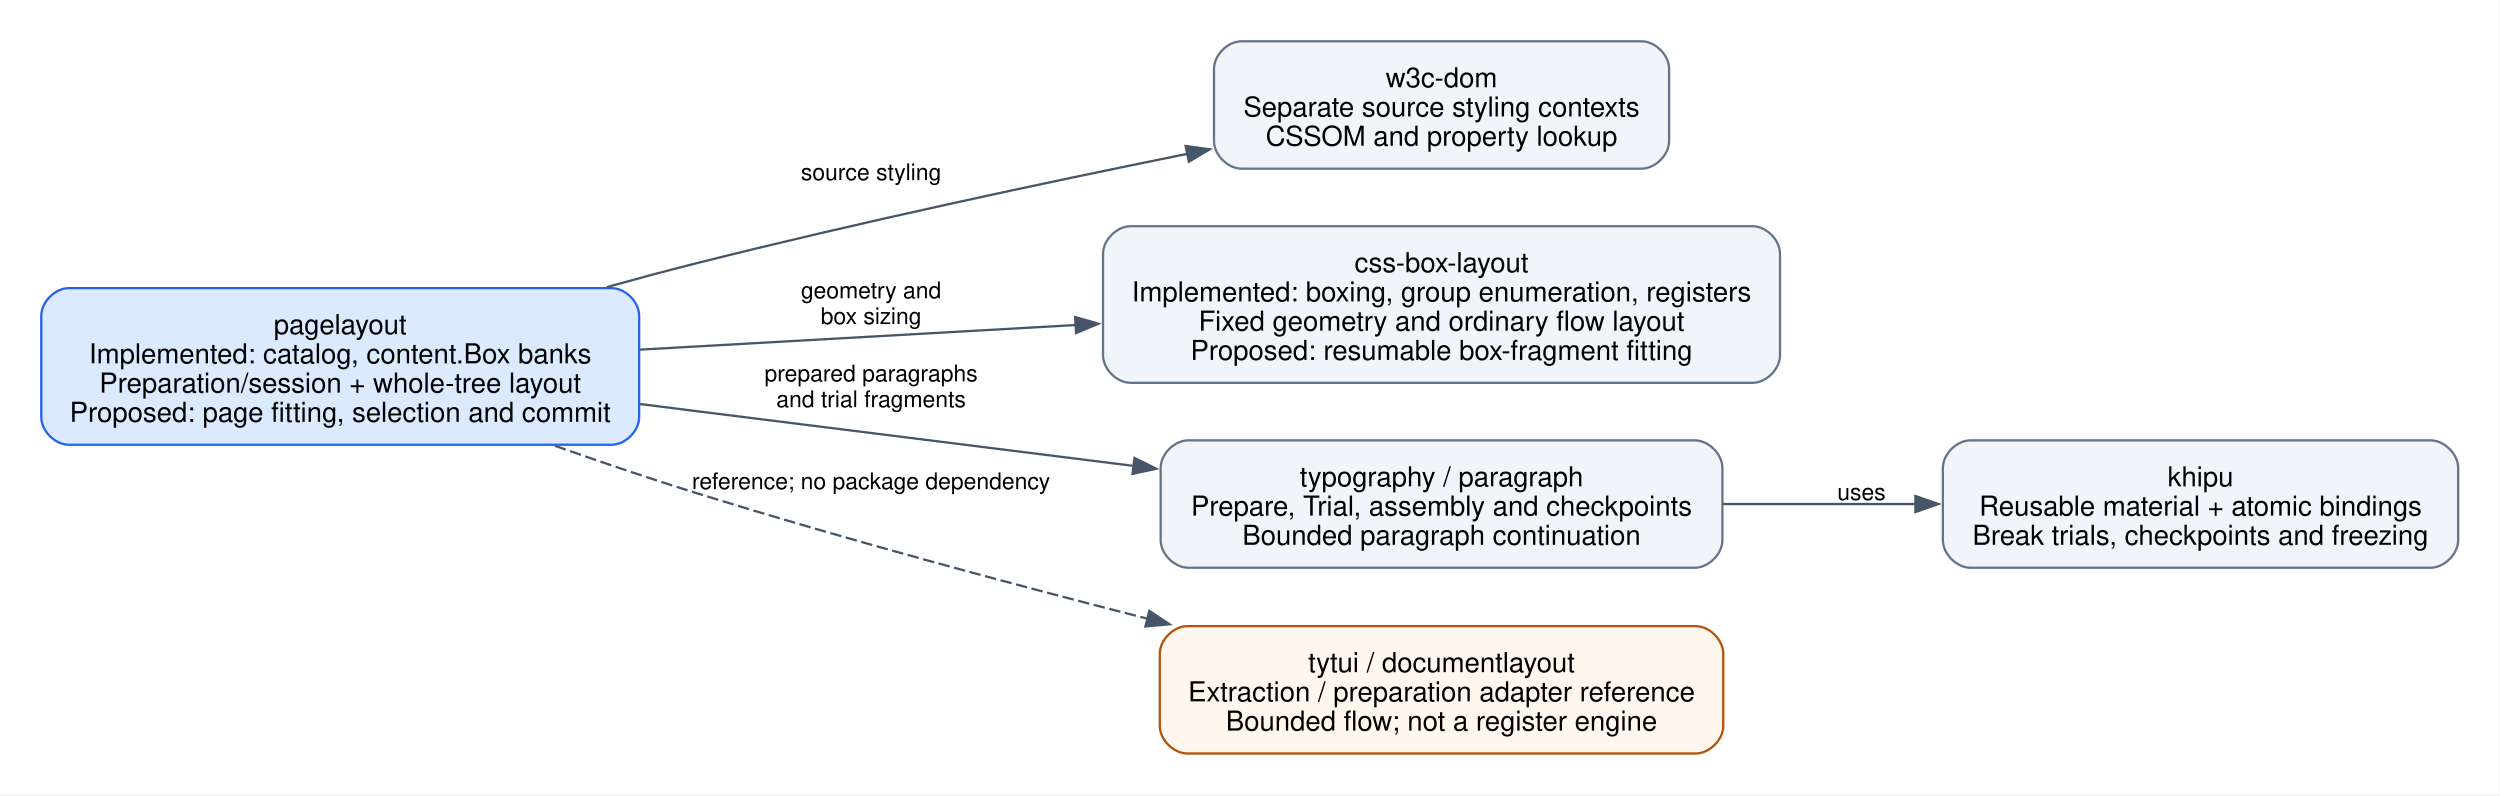
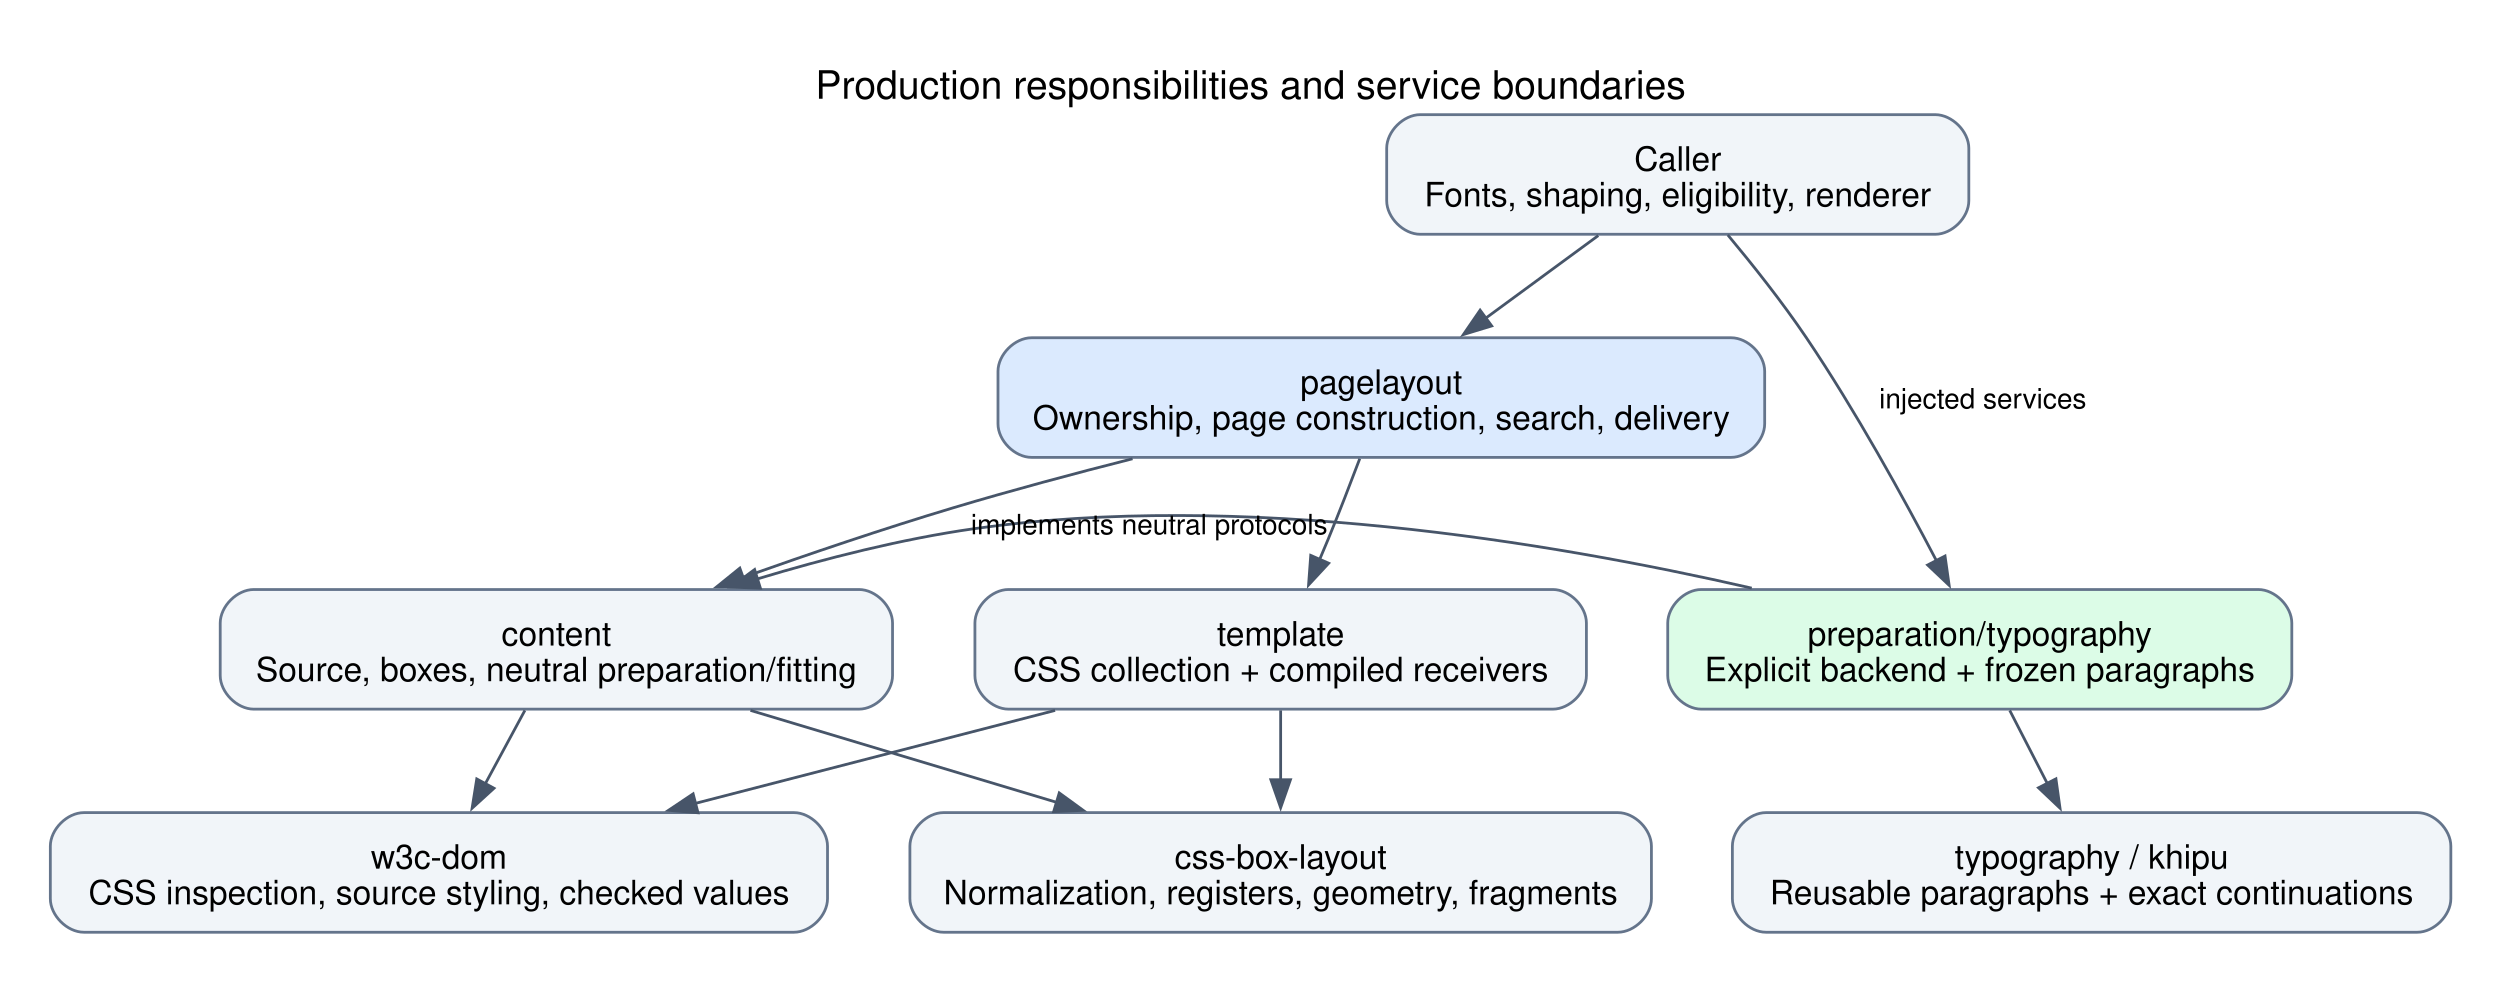
- <svg xmlns="http://www.w3.org/2000/svg" width="1090pt" height="347pt" viewBox="0.00 0.00 1090.00 347.00">
-   <g id="graph0" class="graph" transform="scale(1 1) rotate(0) translate(18 328.53)">
-     <polygon fill="white" stroke="none" points="-18,18 -18,-328.53 1071.76,-328.53 1071.76,18 -18,18" />
+ <svg xmlns="http://www.w3.org/2000/svg" width="894pt" height="351pt" viewBox="0.00 0.00 894.00 351.00">
+   <g id="graph0" class="graph" transform="scale(1 1) rotate(0) translate(18 333.37)">
+     <polygon fill="white" stroke="none" points="-18,18 -18,-333.37 876.42,-333.37 876.42,18 -18,18" />
+     <text xml:space="preserve" text-anchor="middle" x="429.21" y="-298.07" font-family="Helvetica,sans-Serif" font-size="14.00">Production responsibilities and service boundaries</text>
    <g id="node1" class="node">
-       <path fill="#dbeafe" stroke="#2563eb" d="M248.67,-202.9C248.67,-202.9 12,-202.9 12,-202.9 6,-202.9 0,-196.9 0,-190.9 0,-190.9 0,-146.62 0,-146.62 0,-140.62 6,-134.62 12,-134.62 12,-134.62 248.67,-134.62 248.67,-134.62 254.67,-134.62 260.67,-140.62 260.67,-146.62 260.67,-146.62 260.67,-190.9 260.67,-190.9 260.67,-196.9 254.67,-202.9 248.67,-202.9" />
-       <text xml:space="preserve" text-anchor="middle" x="130.33" y="-182.86" font-family="Helvetica,sans-Serif" font-size="12.00">pagelayout</text>
-       <text xml:space="preserve" text-anchor="middle" x="130.33" y="-170.11" font-family="Helvetica,sans-Serif" font-size="12.00">Implemented: catalog, content.Box banks</text>
-       <text xml:space="preserve" text-anchor="middle" x="130.33" y="-157.36" font-family="Helvetica,sans-Serif" font-size="12.00">Preparation/session + whole-tree layout</text>
-       <text xml:space="preserve" text-anchor="middle" x="130.33" y="-144.61" font-family="Helvetica,sans-Serif" font-size="12.00">Proposed: page fitting, selection and commit</text>
+       <path fill="#f1f5f9" stroke="#64748b" d="M674.05,-292.37C674.05,-292.37 489.88,-292.37 489.88,-292.37 483.88,-292.37 477.88,-286.37 477.88,-280.37 477.88,-280.37 477.88,-261.59 477.88,-261.59 477.88,-255.59 483.88,-249.59 489.88,-249.59 489.88,-249.59 674.05,-249.59 674.05,-249.59 680.05,-249.59 686.05,-255.59 686.05,-261.59 686.05,-261.59 686.05,-280.37 686.05,-280.37 686.05,-286.37 680.05,-292.37 674.05,-292.37" />
+       <text xml:space="preserve" text-anchor="middle" x="581.96" y="-272.33" font-family="Helvetica,sans-Serif" font-size="12.00">Caller</text>
+       <text xml:space="preserve" text-anchor="middle" x="581.96" y="-259.58" font-family="Helvetica,sans-Serif" font-size="12.00">Fonts, shaping, eligibility, renderer</text>
    </g>
    <g id="node2" class="node">
-       <path fill="#f1f5f9" stroke="#64748b" d="M697.72,-310.53C697.72,-310.53 523.3,-310.53 523.3,-310.53 517.3,-310.53 511.3,-304.53 511.3,-298.53 511.3,-298.53 511.3,-267 511.3,-267 511.3,-261 517.3,-255 523.3,-255 523.3,-255 697.72,-255 697.72,-255 703.72,-255 709.72,-261 709.72,-267 709.72,-267 709.72,-298.53 709.72,-298.53 709.72,-304.53 703.72,-310.53 697.72,-310.53" />
-       <text xml:space="preserve" text-anchor="middle" x="610.5" y="-290.49" font-family="Helvetica,sans-Serif" font-size="12.00">w3c-dom</text>
-       <text xml:space="preserve" text-anchor="middle" x="610.5" y="-277.74" font-family="Helvetica,sans-Serif" font-size="12.00">Separate source styling contexts</text>
-       <text xml:space="preserve" text-anchor="middle" x="610.5" y="-264.99" font-family="Helvetica,sans-Serif" font-size="12.00">CSSOM and property lookup</text>
+       <path fill="#dbeafe" stroke="#64748b" d="M601.05,-212.59C601.05,-212.59 350.88,-212.59 350.88,-212.59 344.88,-212.59 338.88,-206.59 338.88,-200.59 338.88,-200.59 338.88,-181.81 338.88,-181.81 338.88,-175.81 344.88,-169.81 350.88,-169.81 350.88,-169.81 601.05,-169.81 601.05,-169.81 607.05,-169.81 613.05,-175.81 613.05,-181.81 613.05,-181.81 613.05,-200.59 613.05,-200.59 613.05,-206.59 607.05,-212.59 601.05,-212.59" />
+       <text xml:space="preserve" text-anchor="middle" x="475.96" y="-192.55" font-family="Helvetica,sans-Serif" font-size="12.00">pagelayout</text>
+       <text xml:space="preserve" text-anchor="middle" x="475.96" y="-179.8" font-family="Helvetica,sans-Serif" font-size="12.00">Ownership, page construction, search, delivery</text>
    </g>
    <g id="edge1" class="edge">
-       <path fill="none" stroke="#475569" d="M246.54,-203.36C259.7,-207.02 272.95,-210.56 285.67,-213.76 356.53,-231.62 436.86,-248.75 499.79,-261.48" />
-       <polygon fill="#475569" stroke="#475569" points="498.95,-264.88 509.45,-263.43 500.34,-258.02 498.95,-264.88" />
-       <text xml:space="preserve" text-anchor="middle" x="361.79" y="-249.99" font-family="Helvetica,sans-Serif" font-size="10.00">source styling</text>
+       <path fill="none" stroke="#475569" d="M553.55,-249.14C541.1,-240 526.31,-229.15 513.01,-219.38" />
+       <polygon fill="#475569" stroke="#475569" points="515.43,-216.82 505.3,-213.73 511.29,-222.46 515.43,-216.82" />
+     </g>
+     <g id="node5" class="node">
+       <path fill="#dcfce7" stroke="#64748b" d="M789.55,-122.56C789.55,-122.56 590.38,-122.56 590.38,-122.56 584.38,-122.56 578.38,-116.56 578.38,-110.56 578.38,-110.56 578.38,-91.78 578.38,-91.78 578.38,-85.78 584.38,-79.78 590.38,-79.78 590.38,-79.78 789.55,-79.78 789.55,-79.78 795.55,-79.78 801.55,-85.78 801.55,-91.78 801.55,-91.78 801.55,-110.56 801.55,-110.56 801.55,-116.56 795.55,-122.56 789.55,-122.56" />
+       <text xml:space="preserve" text-anchor="middle" x="689.96" y="-102.52" font-family="Helvetica,sans-Serif" font-size="12.00">preparation/typography</text>
+       <text xml:space="preserve" text-anchor="middle" x="689.96" y="-89.77" font-family="Helvetica,sans-Serif" font-size="12.00">Explicit backend + frozen paragraphs</text>
+     </g>
+     <g id="edge2" class="edge">
+       <path fill="none" stroke="#475569" d="M599.86,-249.35C608.75,-238.7 619.39,-225.29 627.96,-212.59 645.48,-186.63 662.7,-155.38 674.53,-132.75" />
+       <polygon fill="#475569" stroke="#475569" points="677.54,-134.54 679.02,-124.05 671.32,-131.33 677.54,-134.54" />
+       <text xml:space="preserve" text-anchor="middle" x="691.04" y="-187.32" font-family="Helvetica,sans-Serif" font-size="10.00">injected services</text>
    </g>
    <g id="node3" class="node">
-       <path fill="#f1f5f9" stroke="#64748b" d="M746.09,-229.9C746.09,-229.9 474.92,-229.9 474.92,-229.9 468.92,-229.9 462.92,-223.9 462.92,-217.9 462.92,-217.9 462.92,-173.62 462.92,-173.62 462.92,-167.62 468.92,-161.62 474.92,-161.62 474.92,-161.62 746.09,-161.62 746.09,-161.62 752.09,-161.62 758.09,-167.62 758.09,-173.62 758.09,-173.62 758.09,-217.9 758.09,-217.9 758.09,-223.9 752.09,-229.9 746.09,-229.9" />
-       <text xml:space="preserve" text-anchor="middle" x="610.5" y="-209.86" font-family="Helvetica,sans-Serif" font-size="12.00">css-box-layout</text>
-       <text xml:space="preserve" text-anchor="middle" x="610.5" y="-197.11" font-family="Helvetica,sans-Serif" font-size="12.00">Implemented: boxing, group enumeration, registers</text>
-       <text xml:space="preserve" text-anchor="middle" x="610.5" y="-184.36" font-family="Helvetica,sans-Serif" font-size="12.00">Fixed geometry and ordinary flow layout</text>
-       <text xml:space="preserve" text-anchor="middle" x="610.5" y="-171.61" font-family="Helvetica,sans-Serif" font-size="12.00">Proposed: resumable box-fragment fitting</text>
+       <path fill="#f1f5f9" stroke="#64748b" d="M289.17,-122.56C289.17,-122.56 72.75,-122.56 72.75,-122.56 66.75,-122.56 60.75,-116.56 60.75,-110.56 60.75,-110.56 60.75,-91.78 60.75,-91.78 60.75,-85.78 66.75,-79.78 72.75,-79.78 72.75,-79.78 289.17,-79.78 289.17,-79.78 295.17,-79.78 301.17,-85.78 301.17,-91.78 301.17,-91.78 301.17,-110.56 301.17,-110.56 301.17,-116.56 295.17,-122.56 289.17,-122.56" />
+       <text xml:space="preserve" text-anchor="middle" x="180.96" y="-102.52" font-family="Helvetica,sans-Serif" font-size="12.00">content</text>
+       <text xml:space="preserve" text-anchor="middle" x="180.96" y="-89.77" font-family="Helvetica,sans-Serif" font-size="12.00">Source, boxes, neutral preparation/fitting</text>
    </g>
-     <g id="edge2" class="edge">
-       <path fill="none" stroke="#475569" d="M261.05,-176.09C319.63,-179.4 389.38,-183.34 451.03,-186.82" />
-       <polygon fill="#475569" stroke="#475569" points="450.75,-190.31 460.93,-187.38 451.15,-183.32 450.75,-190.31" />
-       <text xml:space="preserve" text-anchor="middle" x="361.79" y="-198.48" font-family="Helvetica,sans-Serif" font-size="10.00">geometry and</text>
-       <text xml:space="preserve" text-anchor="middle" x="361.79" y="-187.23" font-family="Helvetica,sans-Serif" font-size="10.00">box sizing</text>
+     <g id="edge3" class="edge">
+       <path fill="none" stroke="#475569" d="M387,-169.32C365.9,-163.97 343.55,-157.98 322.96,-151.81 298.12,-144.37 271.19,-135.23 247.52,-126.83" />
+       <polygon fill="#475569" stroke="#475569" points="248.92,-123.62 238.32,-123.55 246.56,-130.21 248.92,-123.62" />
    </g>
    <g id="node4" class="node">
-       <path fill="#f1f5f9" stroke="#64748b" d="M720.97,-136.53C720.97,-136.53 500.05,-136.53 500.05,-136.53 494.05,-136.53 488.05,-130.53 488.05,-124.53 488.05,-124.53 488.05,-93 488.05,-93 488.05,-87 494.05,-81 500.05,-81 500.05,-81 720.97,-81 720.97,-81 726.97,-81 732.97,-87 732.97,-93 732.97,-93 732.97,-124.53 732.97,-124.53 732.97,-130.53 726.97,-136.53 720.97,-136.53" />
-       <text xml:space="preserve" text-anchor="middle" x="610.5" y="-116.49" font-family="Helvetica,sans-Serif" font-size="12.00">typography / paragraph</text>
-       <text xml:space="preserve" text-anchor="middle" x="610.5" y="-103.74" font-family="Helvetica,sans-Serif" font-size="12.00">Prepare, Trial, assembly and checkpoints</text>
-       <text xml:space="preserve" text-anchor="middle" x="610.5" y="-90.99" font-family="Helvetica,sans-Serif" font-size="12.00">Bounded paragraph continuation</text>
+       <path fill="#f1f5f9" stroke="#64748b" d="M537.3,-122.56C537.3,-122.56 342.63,-122.56 342.63,-122.56 336.63,-122.56 330.63,-116.56 330.63,-110.56 330.63,-110.56 330.63,-91.78 330.63,-91.78 330.63,-85.78 336.63,-79.78 342.63,-79.78 342.63,-79.78 537.3,-79.78 537.3,-79.78 543.3,-79.78 549.3,-85.78 549.3,-91.78 549.3,-91.78 549.3,-110.56 549.3,-110.56 549.3,-116.56 543.3,-122.56 537.3,-122.56" />
+       <text xml:space="preserve" text-anchor="middle" x="439.96" y="-102.52" font-family="Helvetica,sans-Serif" font-size="12.00">template</text>
+       <text xml:space="preserve" text-anchor="middle" x="439.96" y="-89.77" font-family="Helvetica,sans-Serif" font-size="12.00">CSS collection + compiled receivers</text>
    </g>
-     <g id="edge3" class="edge">
-       <path fill="none" stroke="#475569" d="M261.01,-152.37C269.36,-151.32 277.63,-150.28 285.67,-149.26 348.39,-141.38 417.94,-132.68 476.46,-125.37" />
-       <polygon fill="#475569" stroke="#475569" points="476.64,-128.87 486.13,-124.16 475.77,-121.92 476.64,-128.87" />
-       <text xml:space="preserve" text-anchor="middle" x="361.79" y="-162.26" font-family="Helvetica,sans-Serif" font-size="10.00">prepared paragraphs</text>
-       <text xml:space="preserve" text-anchor="middle" x="361.79" y="-151.01" font-family="Helvetica,sans-Serif" font-size="10.00">and trial fragments</text>
+     <g id="edge4" class="edge">
+       <path fill="none" stroke="#475569" d="M468.25,-169.34C464.88,-160.43 460.83,-149.94 456.96,-140.56 455.99,-138.21 454.97,-135.78 453.92,-133.34" />
+       <polygon fill="#475569" stroke="#475569" points="457.14,-131.96 449.94,-124.19 450.72,-134.76 457.14,-131.96" />
    </g>
    <g id="node6" class="node">
-       <path fill="#fff7ed" stroke="#b45309" d="M721.34,-55.53C721.34,-55.53 499.67,-55.53 499.67,-55.53 493.67,-55.53 487.67,-49.53 487.67,-43.53 487.67,-43.53 487.67,-12 487.67,-12 487.67,-6 493.67,0 499.67,0 499.67,0 721.34,0 721.34,0 727.34,0 733.34,-6 733.34,-12 733.34,-12 733.34,-43.53 733.34,-43.53 733.34,-49.53 727.34,-55.53 721.34,-55.53" />
-       <text xml:space="preserve" text-anchor="middle" x="610.5" y="-35.49" font-family="Helvetica,sans-Serif" font-size="12.00">tytui / documentlayout</text>
-       <text xml:space="preserve" text-anchor="middle" x="610.5" y="-22.74" font-family="Helvetica,sans-Serif" font-size="12.00">Extraction / preparation adapter reference</text>
-       <text xml:space="preserve" text-anchor="middle" x="610.5" y="-9.99" font-family="Helvetica,sans-Serif" font-size="12.00">Bounded flow; not a register engine</text>
+       <path fill="#f1f5f9" stroke="#64748b" d="M560.55,-42.78C560.55,-42.78 319.38,-42.78 319.38,-42.78 313.38,-42.78 307.38,-36.78 307.38,-30.78 307.38,-30.78 307.38,-12 307.38,-12 307.38,-6 313.38,0 319.38,0 319.38,0 560.55,0 560.55,0 566.55,0 572.55,-6 572.55,-12 572.55,-12 572.55,-30.78 572.55,-30.78 572.55,-36.78 566.55,-42.78 560.55,-42.78" />
+       <text xml:space="preserve" text-anchor="middle" x="439.96" y="-22.74" font-family="Helvetica,sans-Serif" font-size="12.00">css-box-layout</text>
+       <text xml:space="preserve" text-anchor="middle" x="439.96" y="-9.99" font-family="Helvetica,sans-Serif" font-size="12.00">Normalization, registers, geometry, fragments</text>
+     </g>
+     <g id="edge7" class="edge">
+       <path fill="none" stroke="#475569" d="M250.37,-79.33C284.18,-69.17 325.02,-56.91 360.12,-46.37" />
+       <polygon fill="#475569" stroke="#475569" points="360.79,-49.82 369.36,-43.59 358.78,-43.12 360.79,-49.82" />
+     </g>
+     <g id="node7" class="node">
+       <path fill="#f1f5f9" stroke="#64748b" d="M265.92,-42.78C265.92,-42.78 12,-42.78 12,-42.78 6,-42.78 0,-36.78 0,-30.78 0,-30.78 0,-12 0,-12 0,-6 6,0 12,0 12,0 265.92,0 265.92,0 271.92,0 277.92,-6 277.92,-12 277.92,-12 277.92,-30.78 277.92,-30.78 277.92,-36.78 271.92,-42.78 265.92,-42.78" />
+       <text xml:space="preserve" text-anchor="middle" x="138.96" y="-22.74" font-family="Helvetica,sans-Serif" font-size="12.00">w3c-dom</text>
+       <text xml:space="preserve" text-anchor="middle" x="138.96" y="-9.99" font-family="Helvetica,sans-Serif" font-size="12.00">CSS inspection, source styling, checked values</text>
+     </g>
+     <g id="edge8" class="edge">
+       <path fill="none" stroke="#475569" d="M169.7,-79.33C165.34,-71.24 160.25,-61.82 155.48,-52.99" />
+       <polygon fill="#475569" stroke="#475569" points="158.65,-51.49 150.82,-44.35 152.49,-54.82 158.65,-51.49" />
+     </g>
+     <g id="edge9" class="edge">
+       <path fill="none" stroke="#475569" d="M439.96,-79.33C439.96,-71.68 439.96,-62.84 439.96,-54.44" />
+       <polygon fill="#475569" stroke="#475569" points="443.46,-54.53 439.96,-44.53 436.46,-54.54 443.46,-54.53" />
+     </g>
+     <g id="edge10" class="edge">
+       <path fill="none" stroke="#475569" d="M359.3,-79.33C319.66,-69.08 271.71,-56.69 230.68,-46.09" />
+       <polygon fill="#475569" stroke="#475569" points="231.61,-42.72 221.05,-43.6 229.86,-49.49 231.61,-42.72" />
    </g>
    <g id="edge5" class="edge">
-       <path fill="none" stroke="#475569" stroke-dasharray="5,2" d="M223.94,-134.17C244.18,-127.02 265.56,-119.77 285.67,-113.52 349.98,-93.53 422.37,-74.08 482.37,-58.77" />
-       <polygon fill="#475569" stroke="#475569" points="483.12,-62.19 491.95,-56.33 481.4,-55.4 483.12,-62.19" />
-       <text xml:space="preserve" text-anchor="middle" x="361.79" y="-115.27" font-family="Helvetica,sans-Serif" font-size="10.00">reference; no package dependency</text>
+       <path fill="none" stroke="#475569" d="M608.42,-123.05C535.45,-139.75 425.6,-157.79 330.34,-144.31 304.61,-140.67 277.11,-133.67 252.81,-126.35" />
+       <polygon fill="#475569" stroke="#475569" points="253.92,-123.03 243.33,-123.42 251.85,-129.71 253.92,-123.03" />
+       <text xml:space="preserve" text-anchor="middle" x="392.96" y="-142.31" font-family="Helvetica,sans-Serif" font-size="10.00">implements neutral protocols</text>
    </g>
-     <g id="node5" class="node">
-       <path fill="#f1f5f9" stroke="#64748b" d="M1041.76,-136.53C1041.76,-136.53 841.09,-136.53 841.09,-136.53 835.09,-136.53 829.09,-130.53 829.09,-124.53 829.09,-124.53 829.09,-93 829.09,-93 829.09,-87 835.09,-81 841.09,-81 841.09,-81 1041.76,-81 1041.76,-81 1047.76,-81 1053.76,-87 1053.76,-93 1053.76,-93 1053.76,-124.53 1053.76,-124.53 1053.76,-130.53 1047.76,-136.53 1041.76,-136.53" />
-       <text xml:space="preserve" text-anchor="middle" x="941.42" y="-116.49" font-family="Helvetica,sans-Serif" font-size="12.00">khipu</text>
-       <text xml:space="preserve" text-anchor="middle" x="941.42" y="-103.74" font-family="Helvetica,sans-Serif" font-size="12.00">Reusable material + atomic bindings</text>
-       <text xml:space="preserve" text-anchor="middle" x="941.42" y="-90.99" font-family="Helvetica,sans-Serif" font-size="12.00">Break trials, checkpoints and freezing</text>
+     <g id="node8" class="node">
+       <path fill="#f1f5f9" stroke="#64748b" d="M846.42,-42.78C846.42,-42.78 613.5,-42.78 613.5,-42.78 607.5,-42.78 601.5,-36.78 601.5,-30.78 601.5,-30.78 601.5,-12 601.5,-12 601.5,-6 607.5,0 613.5,0 613.5,0 846.42,0 846.42,0 852.42,0 858.42,-6 858.42,-12 858.42,-12 858.42,-30.78 858.42,-30.78 858.42,-36.78 852.42,-42.78 846.42,-42.78" />
+       <text xml:space="preserve" text-anchor="middle" x="729.96" y="-22.74" font-family="Helvetica,sans-Serif" font-size="12.00">typography / khipu</text>
+       <text xml:space="preserve" text-anchor="middle" x="729.96" y="-9.99" font-family="Helvetica,sans-Serif" font-size="12.00">Reusable paragraphs + exact continuations</text>
    </g>
-     <g id="edge4" class="edge">
-       <path fill="none" stroke="#475569" d="M733.05,-108.77C760.55,-108.77 789.78,-108.77 817.34,-108.77" />
-       <polygon fill="#475569" stroke="#475569" points="817.12,-112.27 827.12,-108.77 817.12,-105.27 817.12,-112.27" />
-       <text xml:space="preserve" text-anchor="middle" x="793.59" y="-110.52" font-family="Helvetica,sans-Serif" font-size="10.00">uses</text>
+     <g id="edge6" class="edge">
+       <path fill="none" stroke="#475569" d="M700.68,-79.33C704.84,-71.24 709.68,-61.82 714.22,-52.99" />
+       <polygon fill="#475569" stroke="#475569" points="717.2,-54.86 718.66,-44.37 710.97,-51.66 717.2,-54.86" />
    </g>
  </g>
</svg>
